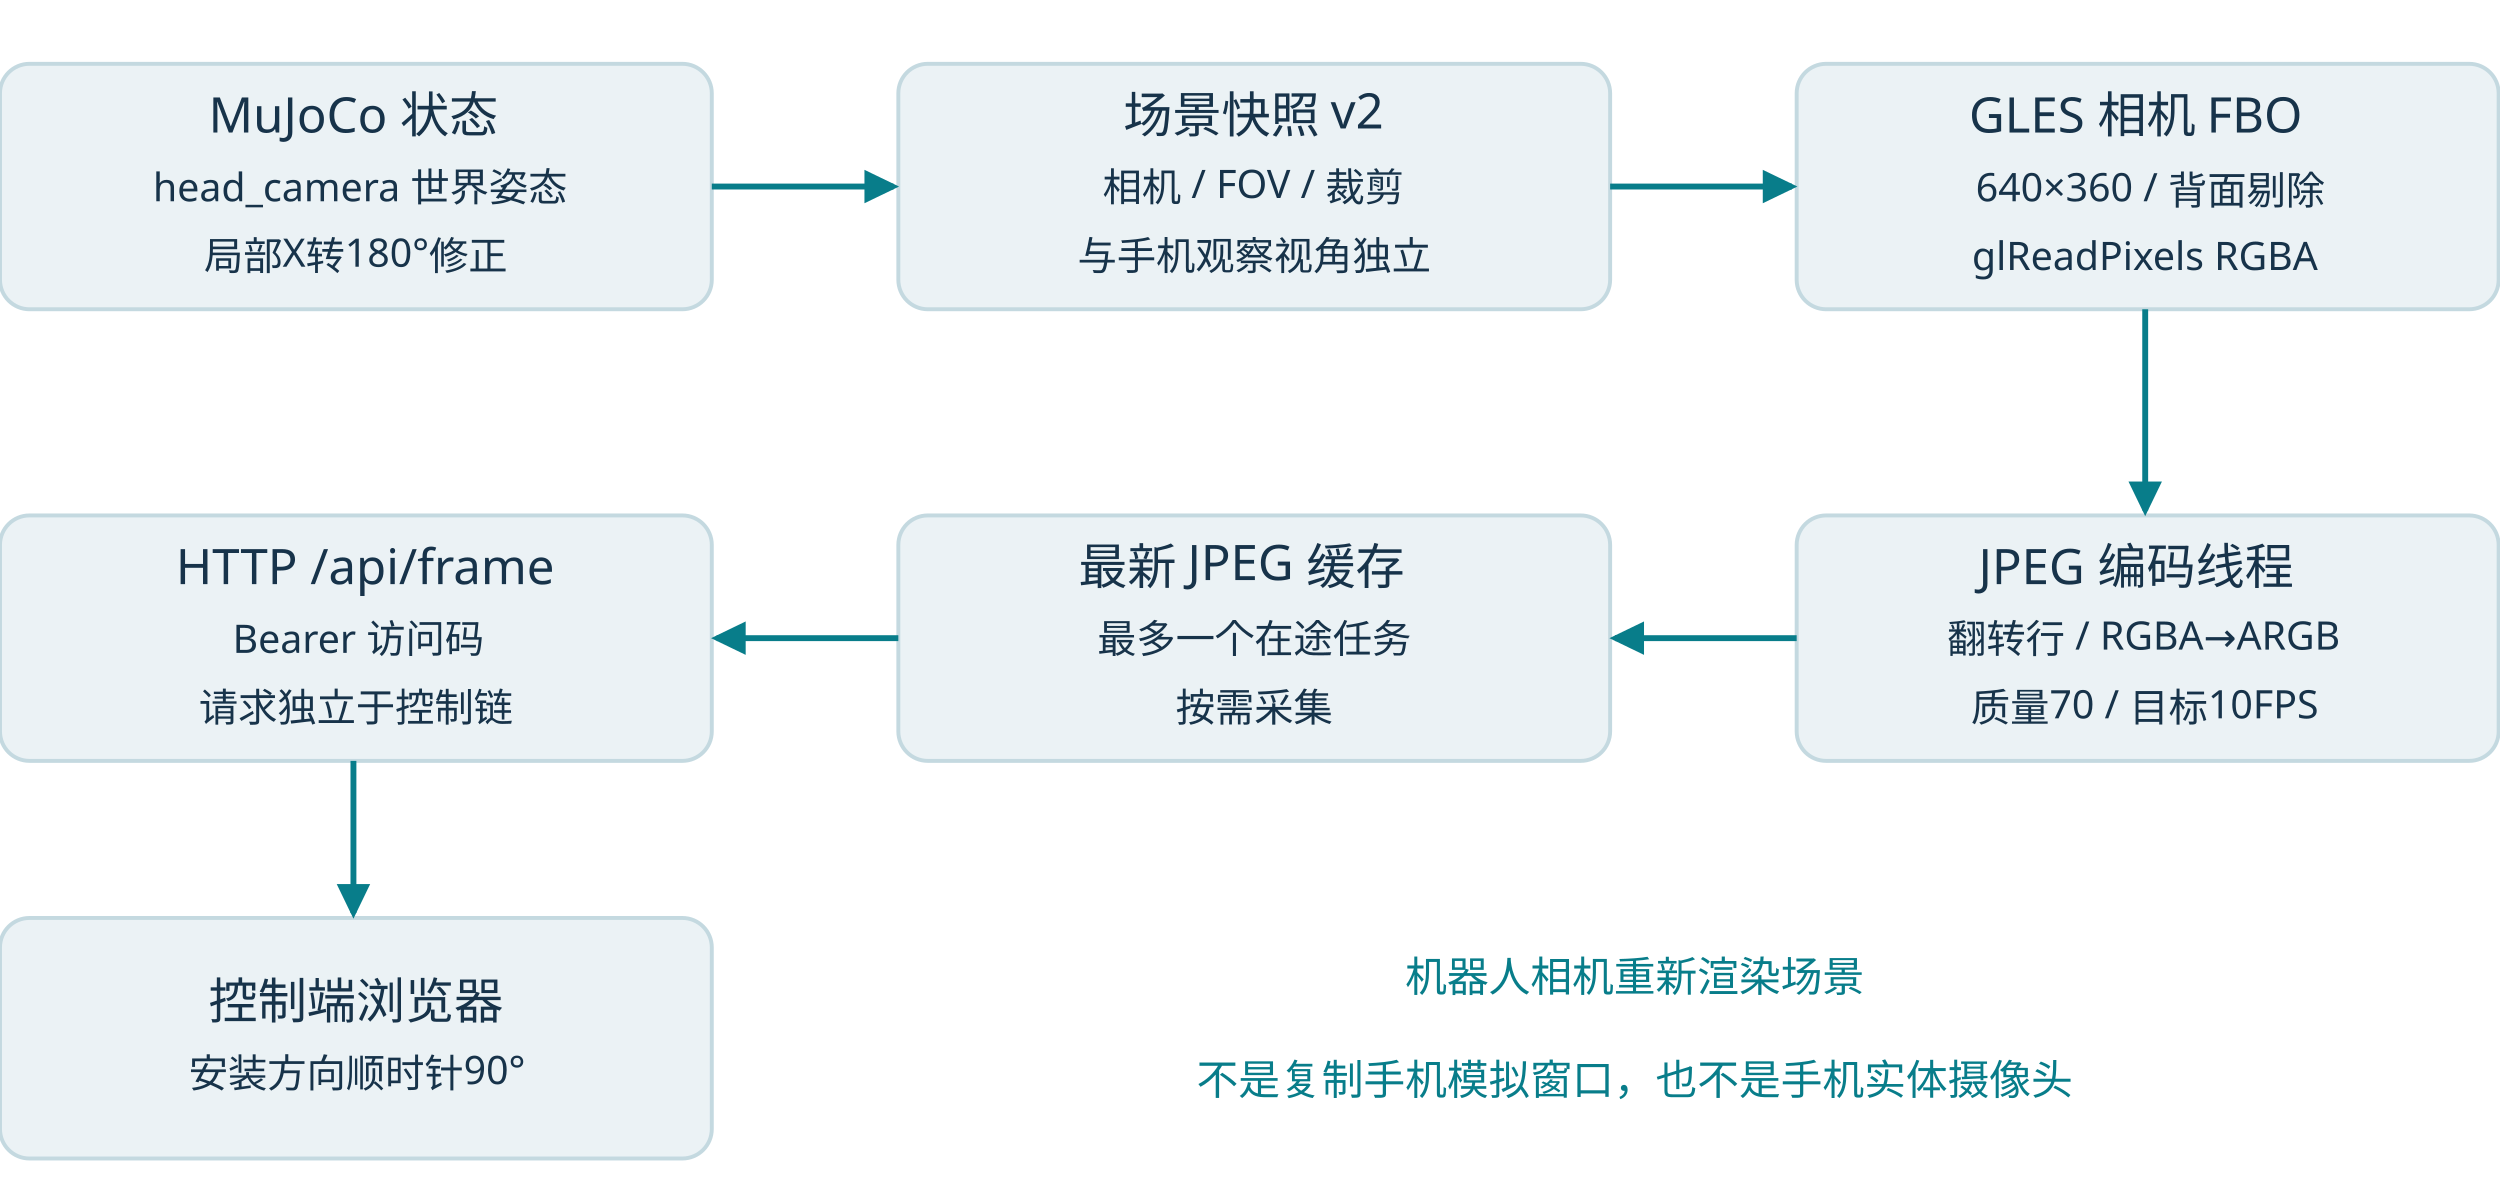
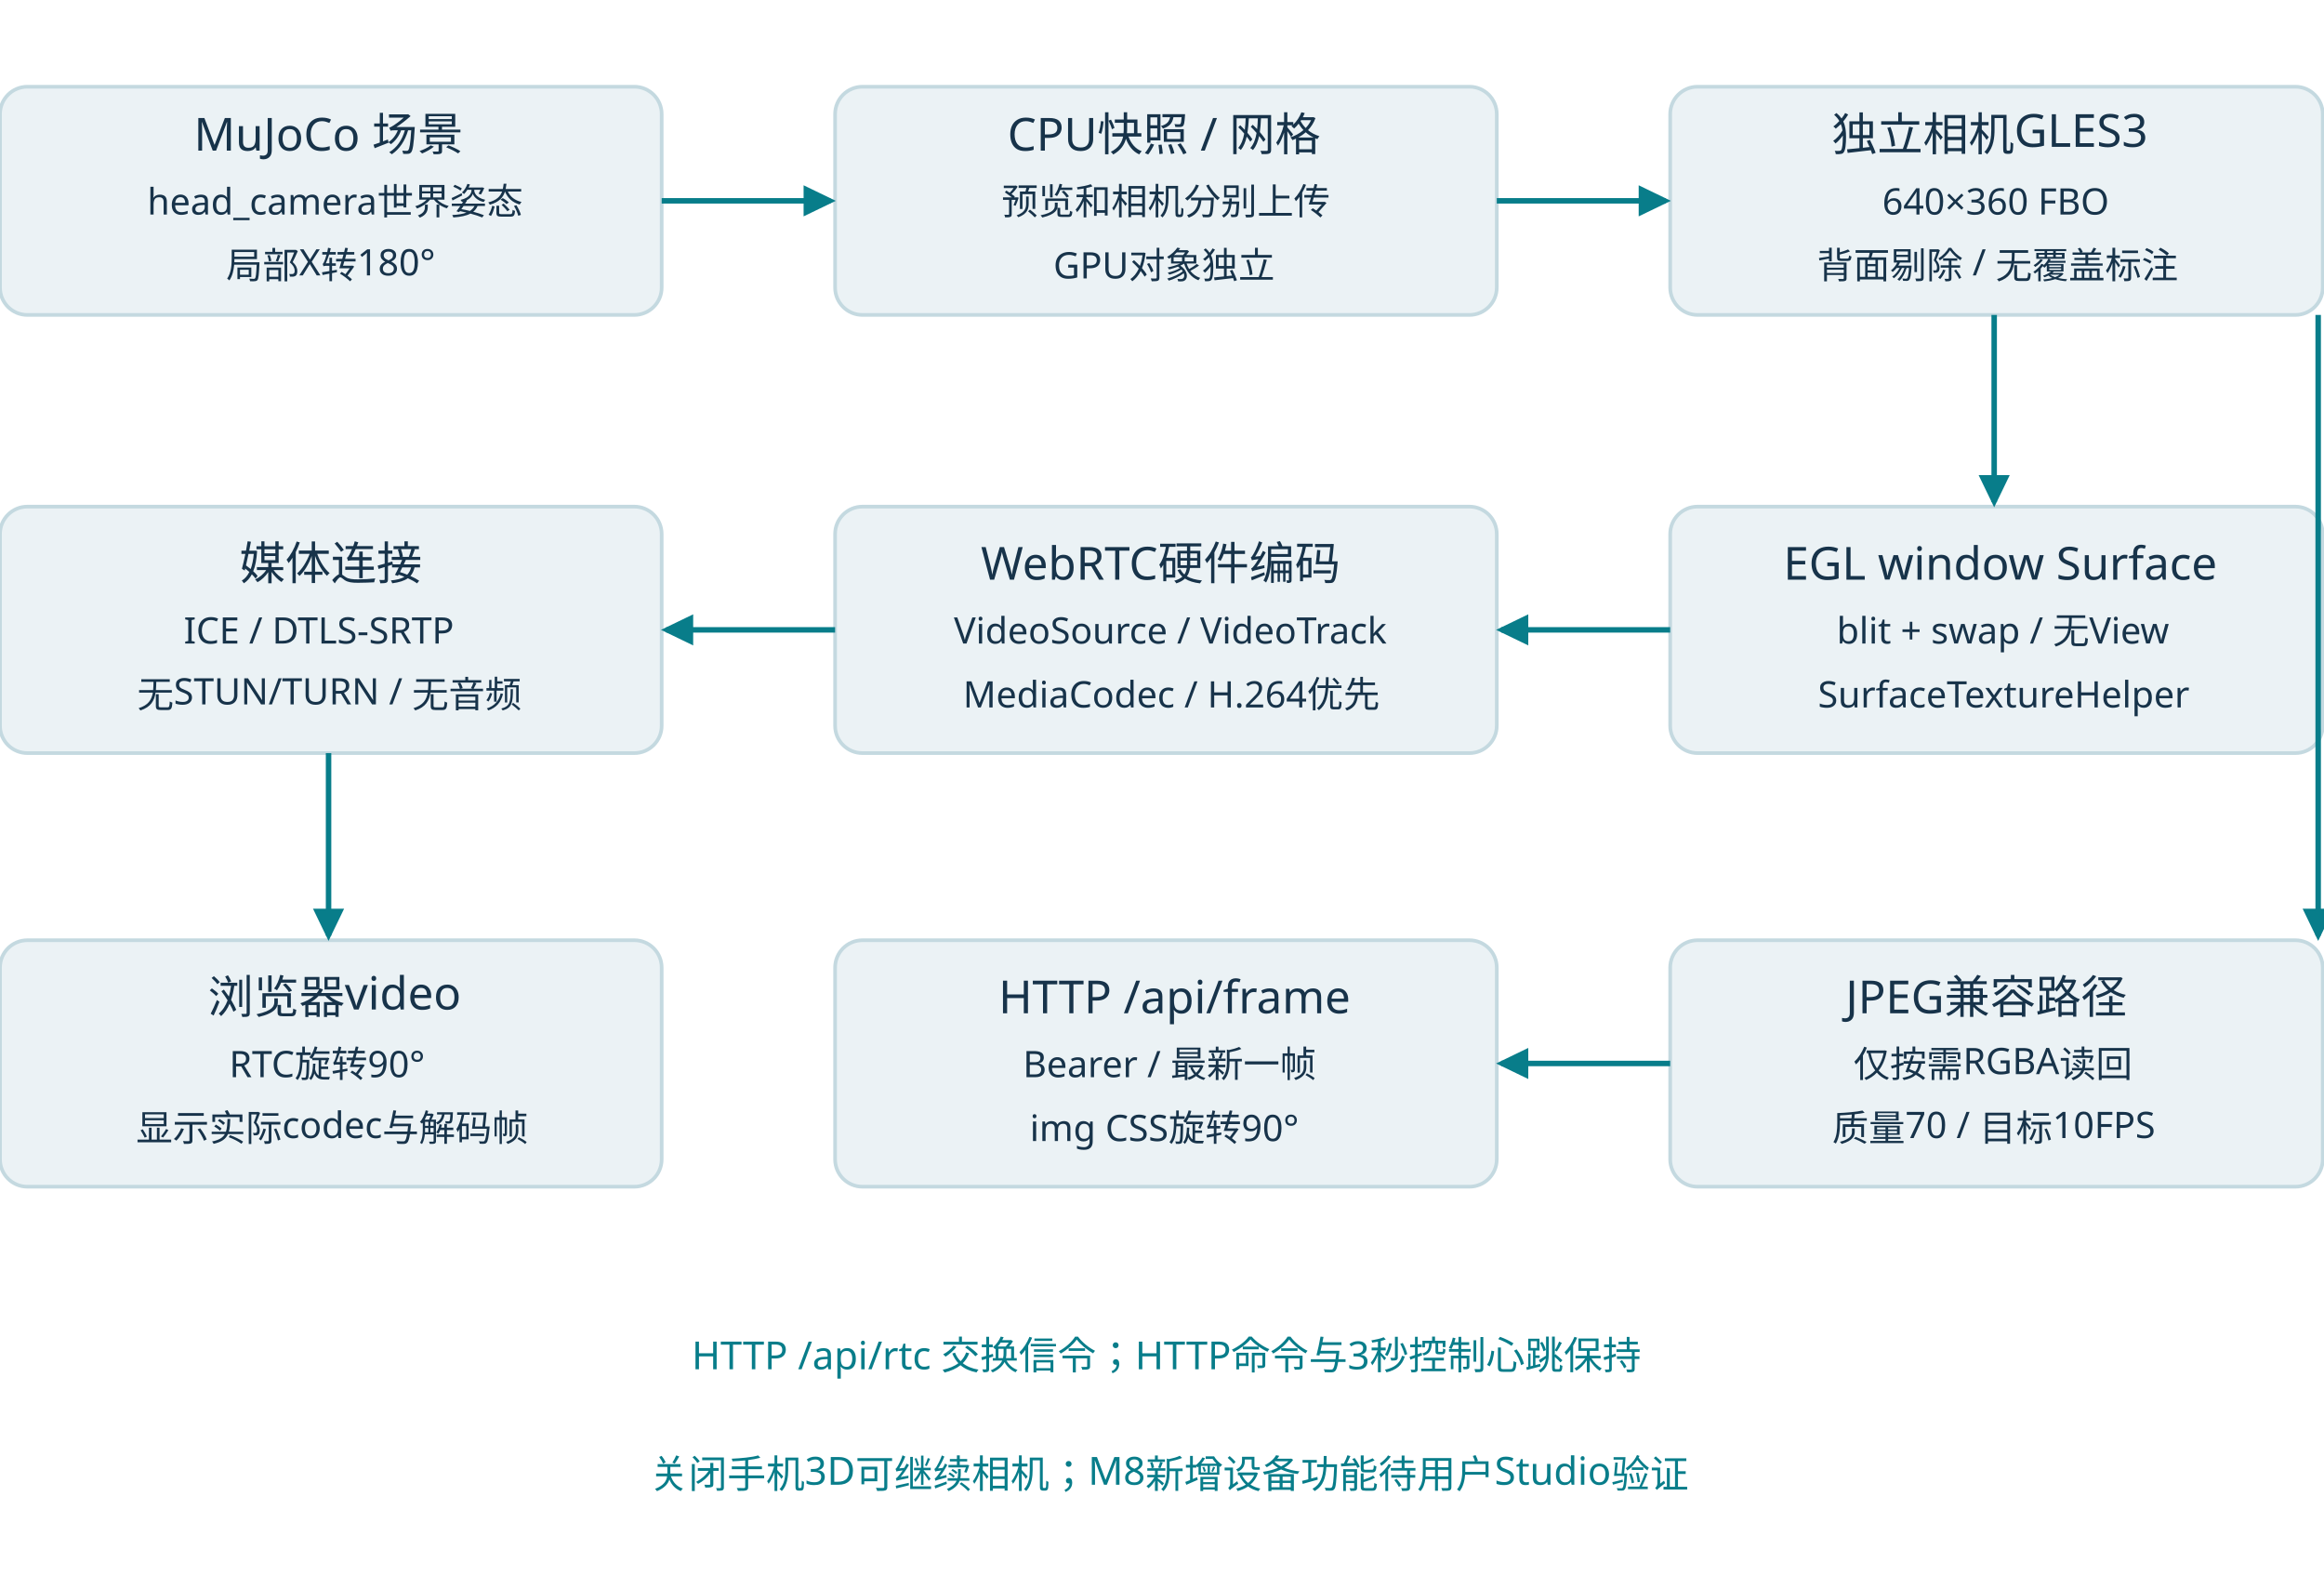
- <svg xmlns="http://www.w3.org/2000/svg" width="509.276" height="242" preserveAspectRatio="xMinYMin meet" viewBox="0 0 509 242" version="1.0" fill-rule="evenodd">
+ <svg xmlns="http://www.w3.org/2000/svg" width="509.276" height="348" preserveAspectRatio="xMinYMin meet" viewBox="0 0 509 348" version="1.0" fill-rule="evenodd">
  <clipPath id="clip">
-     <rect x="0" y="0" width="509.276" height="242" />
+     <rect x="0" y="0" width="509.276" height="348" />
  </clipPath>
-   <g id="group" transform="scale(1,-1) translate(0,-242)" style="clip-path: url(#clip)">
+   <g id="group" transform="scale(1,-1) translate(0,-348)" style="clip-path: url(#clip)">
    <g transform="">
-       <rect x="0" y="179" width="145" height="50" rx="6" ry="6" style="stroke: rgb(77%,85%,88%); stroke-linecap: butt; stroke-width: 0.8; fill: rgb(92%,95%,96%); fill-rule: evenodd;" />
-       <text x="42.493" y="215.0" style="font-family: CN; font-size: 10px;fill: rgb(9%,20%,29%); stroke:none;" transform="translate(0,430) scale(1,-1)">MuJoCo 状态</text>
-       <text x="31.152" y="201.0" style="font-family: CN; font-size: 8px;fill: rgb(9%,20%,29%); stroke:none;" transform="translate(0,402) scale(1,-1)">head_camera 世界姿态</text>
-       <text x="41.559" y="187.0" style="font-family: CN; font-size: 8px;fill: rgb(9%,20%,29%); stroke:none;" transform="translate(0,374) scale(1,-1)">局部X转180°修正</text>
-       <rect x="183" y="179" width="145" height="50" rx="6" ry="6" style="stroke: rgb(77%,85%,88%); stroke-linecap: butt; stroke-width: 0.8; fill: rgb(92%,95%,96%); fill-rule: evenodd;" />
-       <text x="228.83" y="215.0" style="font-family: CN; font-size: 10px;fill: rgb(9%,20%,29%); stroke:none;" transform="translate(0,430) scale(1,-1)">场景快照 v2</text>
-       <text x="224.609" y="201.0" style="font-family: CN; font-size: 8px;fill: rgb(9%,20%,29%); stroke:none;" transform="translate(0,402) scale(1,-1)">相机 / FOV / 裁剪</text>
-       <text x="219.5" y="187.0" style="font-family: CN; font-size: 8px;fill: rgb(9%,20%,29%); stroke:none;" transform="translate(0,374) scale(1,-1)">与手机观察视角独立</text>
-       <rect x="366" y="179" width="143" height="50" rx="6" ry="6" style="stroke: rgb(77%,85%,88%); stroke-linecap: butt; stroke-width: 0.8; fill: rgb(92%,95%,96%); fill-rule: evenodd;" />
-       <text x="401.104" y="215.0" style="font-family: CN; font-size: 10px;fill: rgb(9%,20%,29%); stroke:none;" transform="translate(0,430) scale(1,-1)">GLES 相机 FBO</text>
-       <text x="402.482" y="201.0" style="font-family: CN; font-size: 8px;fill: rgb(9%,20%,29%); stroke:none;" transform="translate(0,402) scale(1,-1)">640×360 / 背面剔除</text>
-       <text x="401.707" y="187.0" style="font-family: CN; font-size: 8px;fill: rgb(9%,20%,29%); stroke:none;" transform="translate(0,374) scale(1,-1)">glReadPixels RGBA</text>
-       <path d="M 145,204 L 182,204 Z" style="stroke: rgb(3%,49%,54%); stroke-linecap: butt; stroke-width: 1.2;" />
-       <polygon points="182 204, 176.597 206.61, 176.597 201.39" style="stroke: rgb(3%,49%,54%); stroke-linecap: butt; stroke-width: 1; fill: rgb(3%,49%,54%); fill-rule: evenodd;" />
-       <path d="M 328,204 L 365,204 Z" style="stroke: rgb(3%,49%,54%); stroke-linecap: butt; stroke-width: 1.2;" />
-       <polygon points="365 204, 359.597 206.61, 359.597 201.39" style="stroke: rgb(3%,49%,54%); stroke-linecap: butt; stroke-width: 1; fill: rgb(3%,49%,54%); fill-rule: evenodd;" />
-       <rect x="366" y="87" width="143" height="50" rx="6" ry="6" style="stroke: rgb(77%,85%,88%); stroke-linecap: butt; stroke-width: 0.8; fill: rgb(92%,95%,96%); fill-rule: evenodd;" />
-       <text x="403.052" y="123.0" style="font-family: CN; font-size: 10px;fill: rgb(9%,20%,29%); stroke:none;" transform="translate(0,246) scale(1,-1)">JPEG 编码线程</text>
-       <text x="396.643" y="109.0" style="font-family: CN; font-size: 8px;fill: rgb(9%,20%,29%); stroke:none;" transform="translate(0,218) scale(1,-1)">翻转行 / RGBA→ARGB</text>
-       <text x="401.488" y="95.0" style="font-family: CN; font-size: 8px;fill: rgb(9%,20%,29%); stroke:none;" transform="translate(0,190) scale(1,-1)">质量70 / 目标10FPS</text>
-       <path d="M 437,179 L 437,138 Z" style="stroke: rgb(3%,49%,54%); stroke-linecap: butt; stroke-width: 1.2;" />
-       <polygon points="437 138, 439.61 143.403, 434.39 143.403" style="stroke: rgb(3%,49%,54%); stroke-linecap: butt; stroke-width: 1; fill: rgb(3%,49%,54%); fill-rule: evenodd;" />
-       <rect x="183" y="87" width="145" height="50" rx="6" ry="6" style="stroke: rgb(77%,85%,88%); stroke-linecap: butt; stroke-width: 0.8; fill: rgb(92%,95%,96%); fill-rule: evenodd;" />
-       <text x="219.663" y="123.0" style="font-family: CN; font-size: 10px;fill: rgb(9%,20%,29%); stroke:none;" transform="translate(0,246) scale(1,-1)">最新 JPEG 缓存</text>
-       <text x="223.5" y="109.0" style="font-family: CN; font-size: 8px;fill: rgb(9%,20%,29%); stroke:none;" transform="translate(0,218) scale(1,-1)">最多一个在途任务</text>
-       <text x="239.5" y="95.0" style="font-family: CN; font-size: 8px;fill: rgb(9%,20%,29%); stroke:none;" transform="translate(0,190) scale(1,-1)">按需采集</text>
-       <path d="M 366,112 L 329,112 Z" style="stroke: rgb(3%,49%,54%); stroke-linecap: butt; stroke-width: 1.2;" />
-       <polygon points="329 112, 334.403 109.39, 334.403 114.61" style="stroke: rgb(3%,49%,54%); stroke-linecap: butt; stroke-width: 1; fill: rgb(3%,49%,54%); fill-rule: evenodd;" />
-       <rect x="0" y="87" width="145" height="50" rx="6" ry="6" style="stroke: rgb(77%,85%,88%); stroke-linecap: butt; stroke-width: 0.8; fill: rgb(92%,95%,96%); fill-rule: evenodd;" />
-       <text x="35.825" y="123.0" style="font-family: CN; font-size: 10px;fill: rgb(9%,20%,29%); stroke:none;" transform="translate(0,246) scale(1,-1)">HTTP /api/frame</text>
-       <text x="47.383" y="109.0" style="font-family: CN; font-size: 8px;fill: rgb(9%,20%,29%); stroke:none;" transform="translate(0,218) scale(1,-1)">Bearer 访问码</text>
-       <text x="40.5" y="95.0" style="font-family: CN; font-size: 8px;fill: rgb(9%,20%,29%); stroke:none;" transform="translate(0,190) scale(1,-1)">请求独立于控制链</text>
-       <path d="M 183,112 L 146,112 Z" style="stroke: rgb(3%,49%,54%); stroke-linecap: butt; stroke-width: 1.2;" />
-       <polygon points="146 112, 151.403 109.39, 151.403 114.61" style="stroke: rgb(3%,49%,54%); stroke-linecap: butt; stroke-width: 1; fill: rgb(3%,49%,54%); fill-rule: evenodd;" />
-       <rect x="0" y="6" width="145" height="49" rx="6" ry="6" style="stroke: rgb(77%,85%,88%); stroke-linecap: butt; stroke-width: 0.8; fill: rgb(92%,95%,96%); fill-rule: evenodd;" />
-       <text x="42.5" y="34.5" style="font-family: CN; font-size: 10px;fill: rgb(9%,20%,29%); stroke:none;" transform="translate(0,69) scale(1,-1)">控制端浏览器</text>
-       <text x="38.451" y="20.5" style="font-family: CN; font-size: 8px;fill: rgb(9%,20%,29%); stroke:none;" transform="translate(0,41) scale(1,-1)">安装方向顺时针90°</text>
-       <path d="M 72,87 L 72,56 Z" style="stroke: rgb(3%,49%,54%); stroke-linecap: butt; stroke-width: 1.2;" />
-       <polygon points="72 56, 74.61 61.403, 69.39 61.403" style="stroke: rgb(3%,49%,54%); stroke-linecap: butt; stroke-width: 1; fill: rgb(3%,49%,54%); fill-rule: evenodd;" />
-       <text x="286.25" y="40" style="font-family: CN; font-size: 8.5px;fill: rgb(3%,49%,54%); stroke:none;" transform="translate(0,80) scale(1,-1)">机器人相机重新渲染场景</text>
-       <text x="243.75" y="19" style="font-family: CN; font-size: 8.5px;fill: rgb(3%,49%,54%); stroke:none;" transform="translate(0,38) scale(1,-1)">不是复制手机模拟窗口，也不是手机实体摄像头</text>
+       <rect x="0" y="279" width="145" height="50" rx="6" ry="6" style="stroke: rgb(77%,85%,88%); stroke-linecap: butt; stroke-width: 0.8; fill: rgb(92%,95%,96%); fill-rule: evenodd;" />
+       <text x="42.493" y="315.0" style="font-family: CN; font-size: 10px;fill: rgb(9%,20%,29%); stroke:none;" transform="translate(0,630) scale(1,-1)">MuJoCo 场景</text>
+       <text x="32.264" y="301.0" style="font-family: CN; font-size: 8px;fill: rgb(9%,20%,29%); stroke:none;" transform="translate(0,602) scale(1,-1)">head_camera世界姿态</text>
+       <text x="49.559" y="287.0" style="font-family: CN; font-size: 8px;fill: rgb(9%,20%,29%); stroke:none;" transform="translate(0,574) scale(1,-1)">局部X转180°</text>
+       <rect x="183" y="279" width="145" height="50" rx="6" ry="6" style="stroke: rgb(77%,85%,88%); stroke-linecap: butt; stroke-width: 0.8; fill: rgb(92%,95%,96%); fill-rule: evenodd;" />
+       <text x="220.776" y="315.0" style="font-family: CN; font-size: 10px;fill: rgb(9%,20%,29%); stroke:none;" transform="translate(0,630) scale(1,-1)">CPU快照 / 网格</text>
+       <text x="219.5" y="301.0" style="font-family: CN; font-size: 8px;fill: rgb(9%,20%,29%); stroke:none;" transform="translate(0,602) scale(1,-1)">预览和相机分别上传</text>
+       <text x="230.832" y="287.0" style="font-family: CN; font-size: 8px;fill: rgb(9%,20%,29%); stroke:none;" transform="translate(0,574) scale(1,-1)">GPU对象独立</text>
+       <rect x="366" y="279" width="143" height="50" rx="6" ry="6" style="stroke: rgb(77%,85%,88%); stroke-linecap: butt; stroke-width: 0.8; fill: rgb(92%,95%,96%); fill-rule: evenodd;" />
+       <text x="401.379" y="315.0" style="font-family: CN; font-size: 10px;fill: rgb(9%,20%,29%); stroke:none;" transform="translate(0,630) scale(1,-1)">独立相机GLES3</text>
+       <text x="412.482" y="301.0" style="font-family: CN; font-size: 8px;fill: rgb(9%,20%,29%); stroke:none;" transform="translate(0,602) scale(1,-1)">640×360 FBO</text>
+       <text x="398.166" y="287.0" style="font-family: CN; font-size: 8px;fill: rgb(9%,20%,29%); stroke:none;" transform="translate(0,574) scale(1,-1)">背面剔除 / 无覆盖标注</text>
+       <path d="M 145,304 L 182,304 Z" style="stroke: rgb(3%,49%,54%); stroke-linecap: butt; stroke-width: 1.2;" />
+       <polygon points="182 304, 176.597 306.61, 176.597 301.39" style="stroke: rgb(3%,49%,54%); stroke-linecap: butt; stroke-width: 1; fill: rgb(3%,49%,54%); fill-rule: evenodd;" />
+       <path d="M 328,304 L 365,304 Z" style="stroke: rgb(3%,49%,54%); stroke-linecap: butt; stroke-width: 1.2;" />
+       <polygon points="365 304, 359.597 306.61, 359.597 301.39" style="stroke: rgb(3%,49%,54%); stroke-linecap: butt; stroke-width: 1; fill: rgb(3%,49%,54%); fill-rule: evenodd;" />
+       <rect x="366" y="183" width="143" height="54" rx="6" ry="6" style="stroke: rgb(77%,85%,88%); stroke-linecap: butt; stroke-width: 0.8; fill: rgb(92%,95%,96%); fill-rule: evenodd;" />
+       <text x="390.811" y="221.0" style="font-family: CN; font-size: 10px;fill: rgb(9%,20%,29%); stroke:none;" transform="translate(0,442) scale(1,-1)">EGL window Surface</text>
+       <text x="402.486" y="207.0" style="font-family: CN; font-size: 8px;fill: rgb(9%,20%,29%); stroke:none;" transform="translate(0,414) scale(1,-1)">blit + swap / 无View</text>
+       <text x="398.371" y="193.0" style="font-family: CN; font-size: 8px;fill: rgb(9%,20%,29%); stroke:none;" transform="translate(0,386) scale(1,-1)">SurfaceTextureHelper</text>
+       <path d="M 437,279 L 437,238 Z" style="stroke: rgb(3%,49%,54%); stroke-linecap: butt; stroke-width: 1.2;" />
+       <polygon points="437 238, 439.61 243.403, 434.39 243.403" style="stroke: rgb(3%,49%,54%); stroke-linecap: butt; stroke-width: 1; fill: rgb(3%,49%,54%); fill-rule: evenodd;" />
+       <rect x="183" y="183" width="145" height="54" rx="6" ry="6" style="stroke: rgb(77%,85%,88%); stroke-linecap: butt; stroke-width: 0.8; fill: rgb(92%,95%,96%); fill-rule: evenodd;" />
+       <text x="214.943" y="221.0" style="font-family: CN; font-size: 10px;fill: rgb(9%,20%,29%); stroke:none;" transform="translate(0,442) scale(1,-1)">WebRTC硬件编码</text>
+       <text x="209.031" y="207.0" style="font-family: CN; font-size: 8px;fill: rgb(9%,20%,29%); stroke:none;" transform="translate(0,414) scale(1,-1)">VideoSource / VideoTrack</text>
+       <text x="211.035" y="193.0" style="font-family: CN; font-size: 8px;fill: rgb(9%,20%,29%); stroke:none;" transform="translate(0,386) scale(1,-1)">MediaCodec / H.264优先</text>
+       <path d="M 366,210 L 329,210 Z" style="stroke: rgb(3%,49%,54%); stroke-linecap: butt; stroke-width: 1.2;" />
+       <polygon points="329 210, 334.403 207.39, 334.403 212.61" style="stroke: rgb(3%,49%,54%); stroke-linecap: butt; stroke-width: 1; fill: rgb(3%,49%,54%); fill-rule: evenodd;" />
+       <rect x="0" y="183" width="145" height="54" rx="6" ry="6" style="stroke: rgb(77%,85%,88%); stroke-linecap: butt; stroke-width: 0.8; fill: rgb(92%,95%,96%); fill-rule: evenodd;" />
+       <text x="52.5" y="221.0" style="font-family: CN; font-size: 10px;fill: rgb(9%,20%,29%); stroke:none;" transform="translate(0,442) scale(1,-1)">媒体连接</text>
+       <text x="40.273" y="207.0" style="font-family: CN; font-size: 8px;fill: rgb(9%,20%,29%); stroke:none;" transform="translate(0,414) scale(1,-1)">ICE / DTLS-SRTP</text>
+       <text x="30.057" y="193.0" style="font-family: CN; font-size: 8px;fill: rgb(9%,20%,29%); stroke:none;" transform="translate(0,386) scale(1,-1)">无STUN/TURN / 无音频</text>
+       <path d="M 183,210 L 146,210 Z" style="stroke: rgb(3%,49%,54%); stroke-linecap: butt; stroke-width: 1.2;" />
+       <polygon points="146 210, 151.403 207.39, 151.403 212.61" style="stroke: rgb(3%,49%,54%); stroke-linecap: butt; stroke-width: 1; fill: rgb(3%,49%,54%); fill-rule: evenodd;" />
+       <rect x="0" y="88" width="145" height="54" rx="6" ry="6" style="stroke: rgb(77%,85%,88%); stroke-linecap: butt; stroke-width: 0.8; fill: rgb(92%,95%,96%); fill-rule: evenodd;" />
+       <text x="45.547" y="126.0" style="font-family: CN; font-size: 10px;fill: rgb(9%,20%,29%); stroke:none;" transform="translate(0,252) scale(1,-1)">浏览器video</text>
+       <text x="50.23" y="112.0" style="font-family: CN; font-size: 8px;fill: rgb(9%,20%,29%); stroke:none;" transform="translate(0,224) scale(1,-1)">RTC旋转90°</text>
+       <text x="29.826" y="98.0" style="font-family: CN; font-size: 8px;fill: rgb(9%,20%,29%); stroke:none;" transform="translate(0,196) scale(1,-1)">显示实际codec与解码帧</text>
+       <path d="M 72,183 L 72,143 Z" style="stroke: rgb(3%,49%,54%); stroke-linecap: butt; stroke-width: 1.2;" />
+       <polygon points="72 143, 74.61 148.403, 69.39 148.403" style="stroke: rgb(3%,49%,54%); stroke-linecap: butt; stroke-width: 1; fill: rgb(3%,49%,54%); fill-rule: evenodd;" />
+       <rect x="366" y="88" width="143" height="54" rx="6" ry="6" style="stroke: rgb(77%,85%,88%); stroke-linecap: butt; stroke-width: 0.8; fill: rgb(92%,95%,96%); fill-rule: evenodd;" />
+       <text x="404.441" y="126.0" style="font-family: CN; font-size: 10px;fill: rgb(9%,20%,29%); stroke:none;" transform="translate(0,252) scale(1,-1)">JPEG兼容路径</text>
+       <text x="406.164" y="112.0" style="font-family: CN; font-size: 8px;fill: rgb(9%,20%,29%); stroke:none;" transform="translate(0,224) scale(1,-1)">仅按需RGBA读回</text>
+       <text x="401.488" y="98.0" style="font-family: CN; font-size: 8px;fill: rgb(9%,20%,29%); stroke:none;" transform="translate(0,196) scale(1,-1)">质量70 / 目标10FPS</text>
+       <path d="M 508,279 L 508,143 Z" style="stroke: rgb(3%,49%,54%); stroke-linecap: butt; stroke-width: 1.2;" />
+       <polygon points="508 143, 510.61 148.403, 505.39 148.403" style="stroke: rgb(3%,49%,54%); stroke-linecap: butt; stroke-width: 1; fill: rgb(3%,49%,54%); fill-rule: evenodd;" />
+       <rect x="183" y="88" width="145" height="54" rx="6" ry="6" style="stroke: rgb(77%,85%,88%); stroke-linecap: butt; stroke-width: 0.8; fill: rgb(92%,95%,96%); fill-rule: evenodd;" />
+       <text x="218.825" y="126.0" style="font-family: CN; font-size: 10px;fill: rgb(9%,20%,29%); stroke:none;" transform="translate(0,252) scale(1,-1)">HTTP /api/frame</text>
+       <text x="224.16" y="112.0" style="font-family: CN; font-size: 8px;fill: rgb(9%,20%,29%); stroke:none;" transform="translate(0,224) scale(1,-1)">Bearer / 最新一帧</text>
+       <text x="225.67" y="98.0" style="font-family: CN; font-size: 8px;fill: rgb(9%,20%,29%); stroke:none;" transform="translate(0,196) scale(1,-1)">img CSS旋转90°</text>
+       <path d="M 366,115 L 329,115 Z" style="stroke: rgb(3%,49%,54%); stroke-linecap: butt; stroke-width: 1.2;" />
+       <polygon points="329 115, 334.403 112.39, 334.403 117.61" style="stroke: rgb(3%,49%,54%); stroke-linecap: butt; stroke-width: 1; fill: rgb(3%,49%,54%); fill-rule: evenodd;" />
+       <text x="151.578" y="48" style="font-family: CN; font-size: 8.5px;fill: rgb(3%,49%,54%); stroke:none;" transform="translate(0,96) scale(1,-1)">HTTP /api/rtc 交换信令；HTTP命令与3秒控制心跳保持</text>
+       <text x="142.363" y="22" style="font-family: CN; font-size: 8.5px;fill: rgb(3%,49%,54%); stroke:none;" transform="translate(0,44) scale(1,-1)">关闭手机3D可继续相机；M8新增设备功能待用户Studio验证</text>
    </g>
  </g>
</svg>
